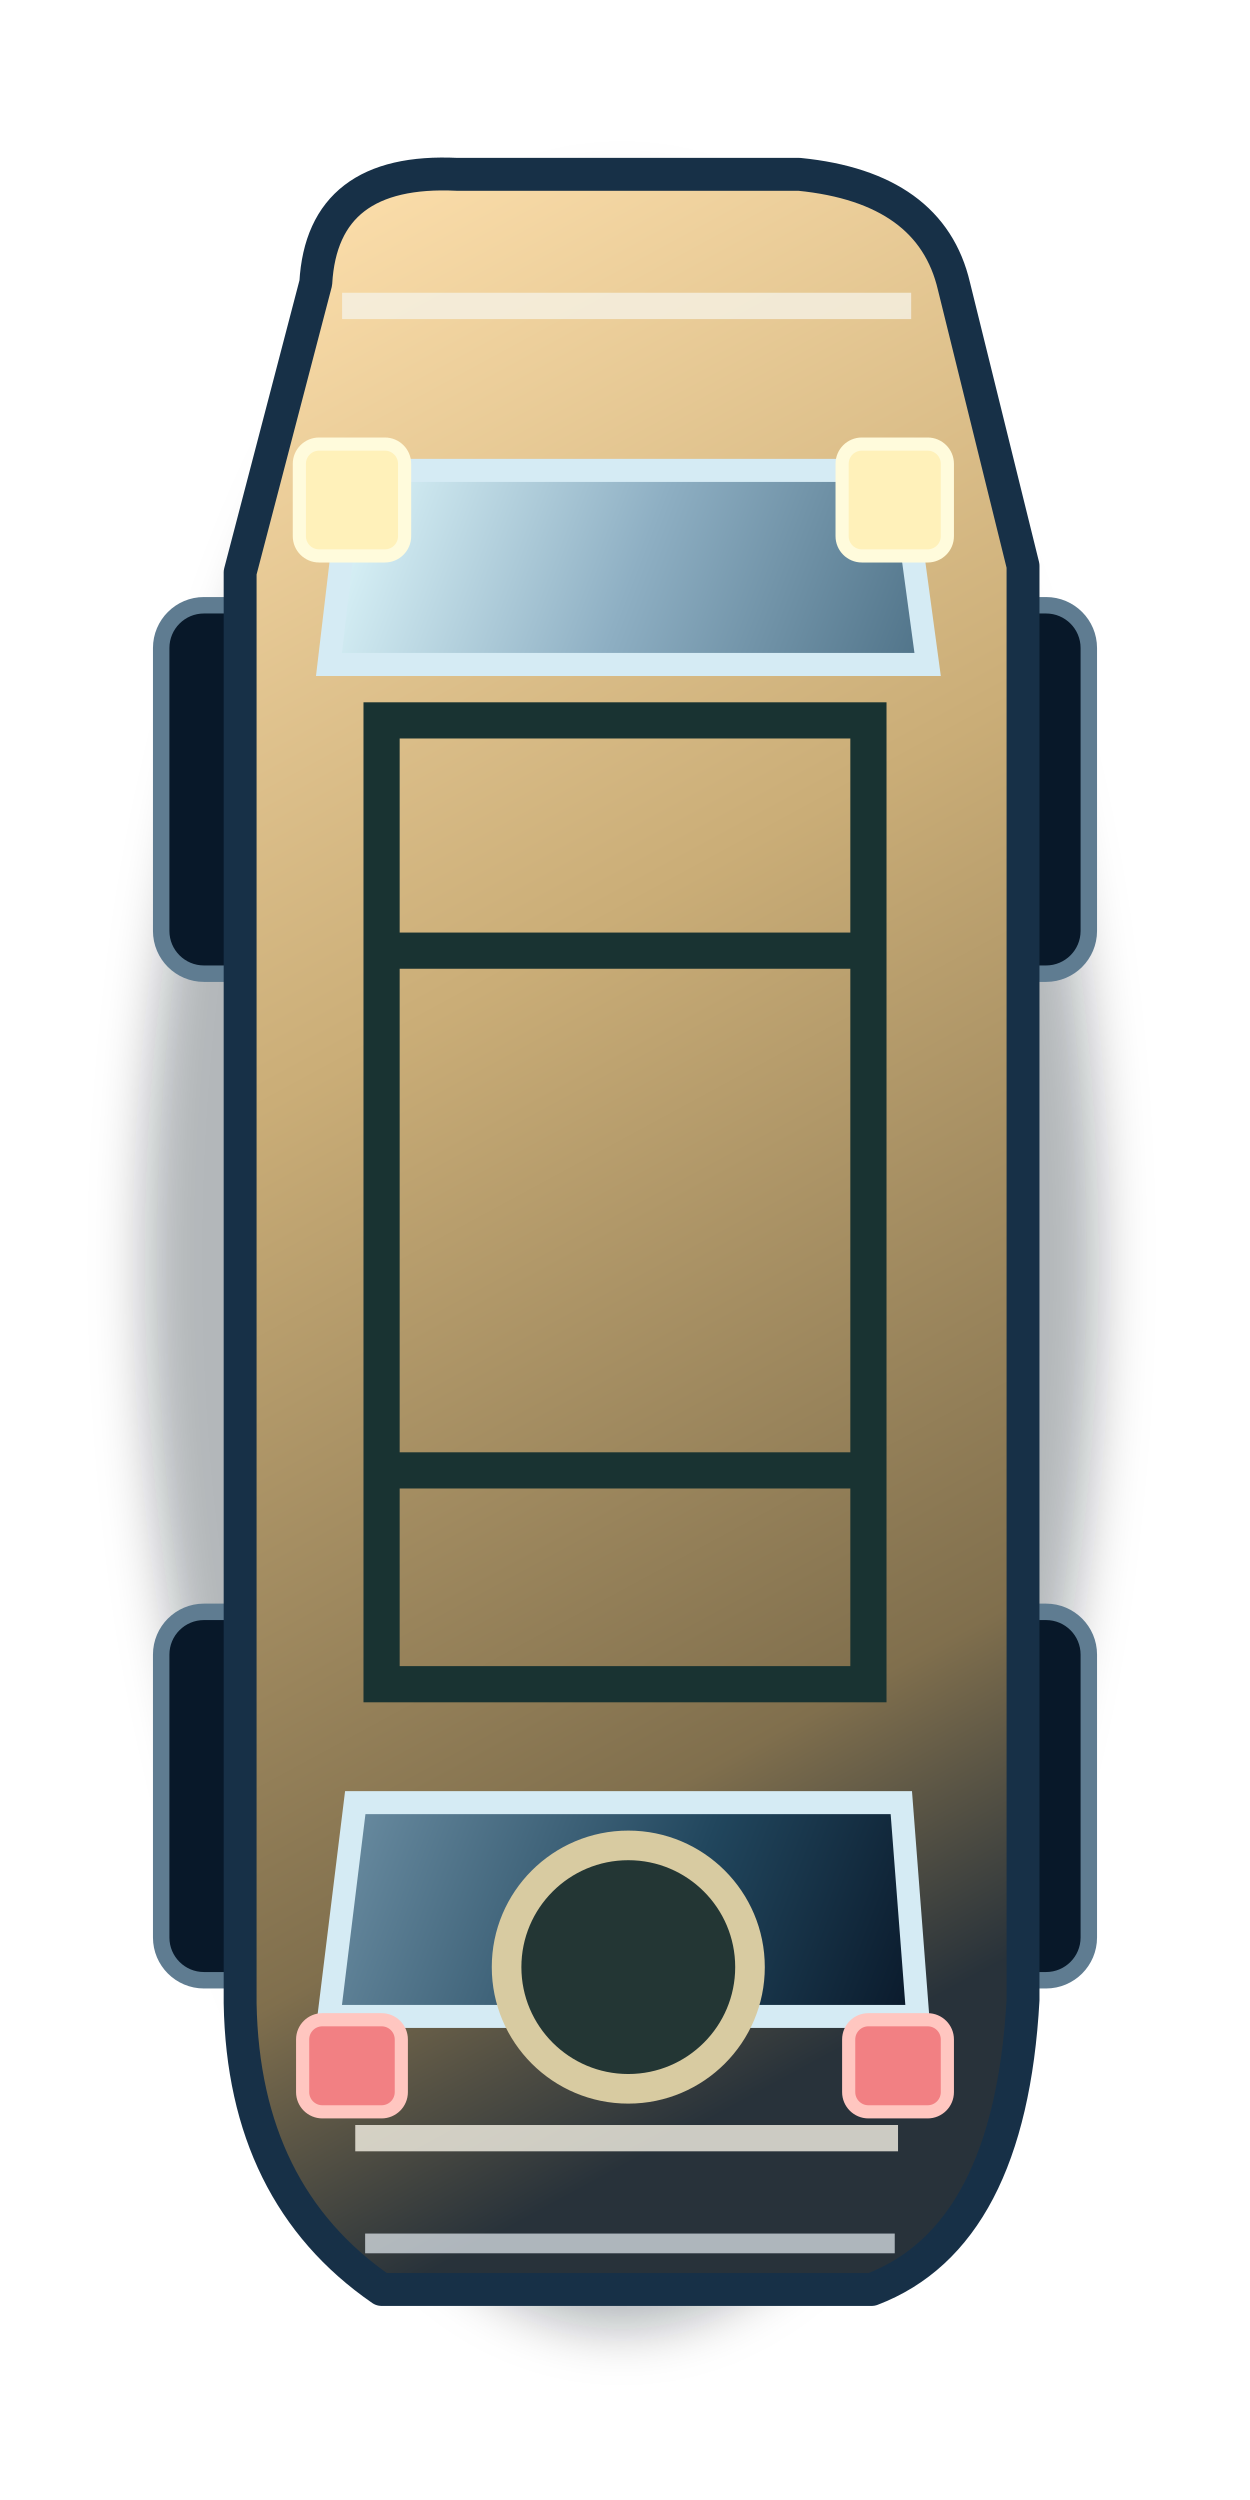
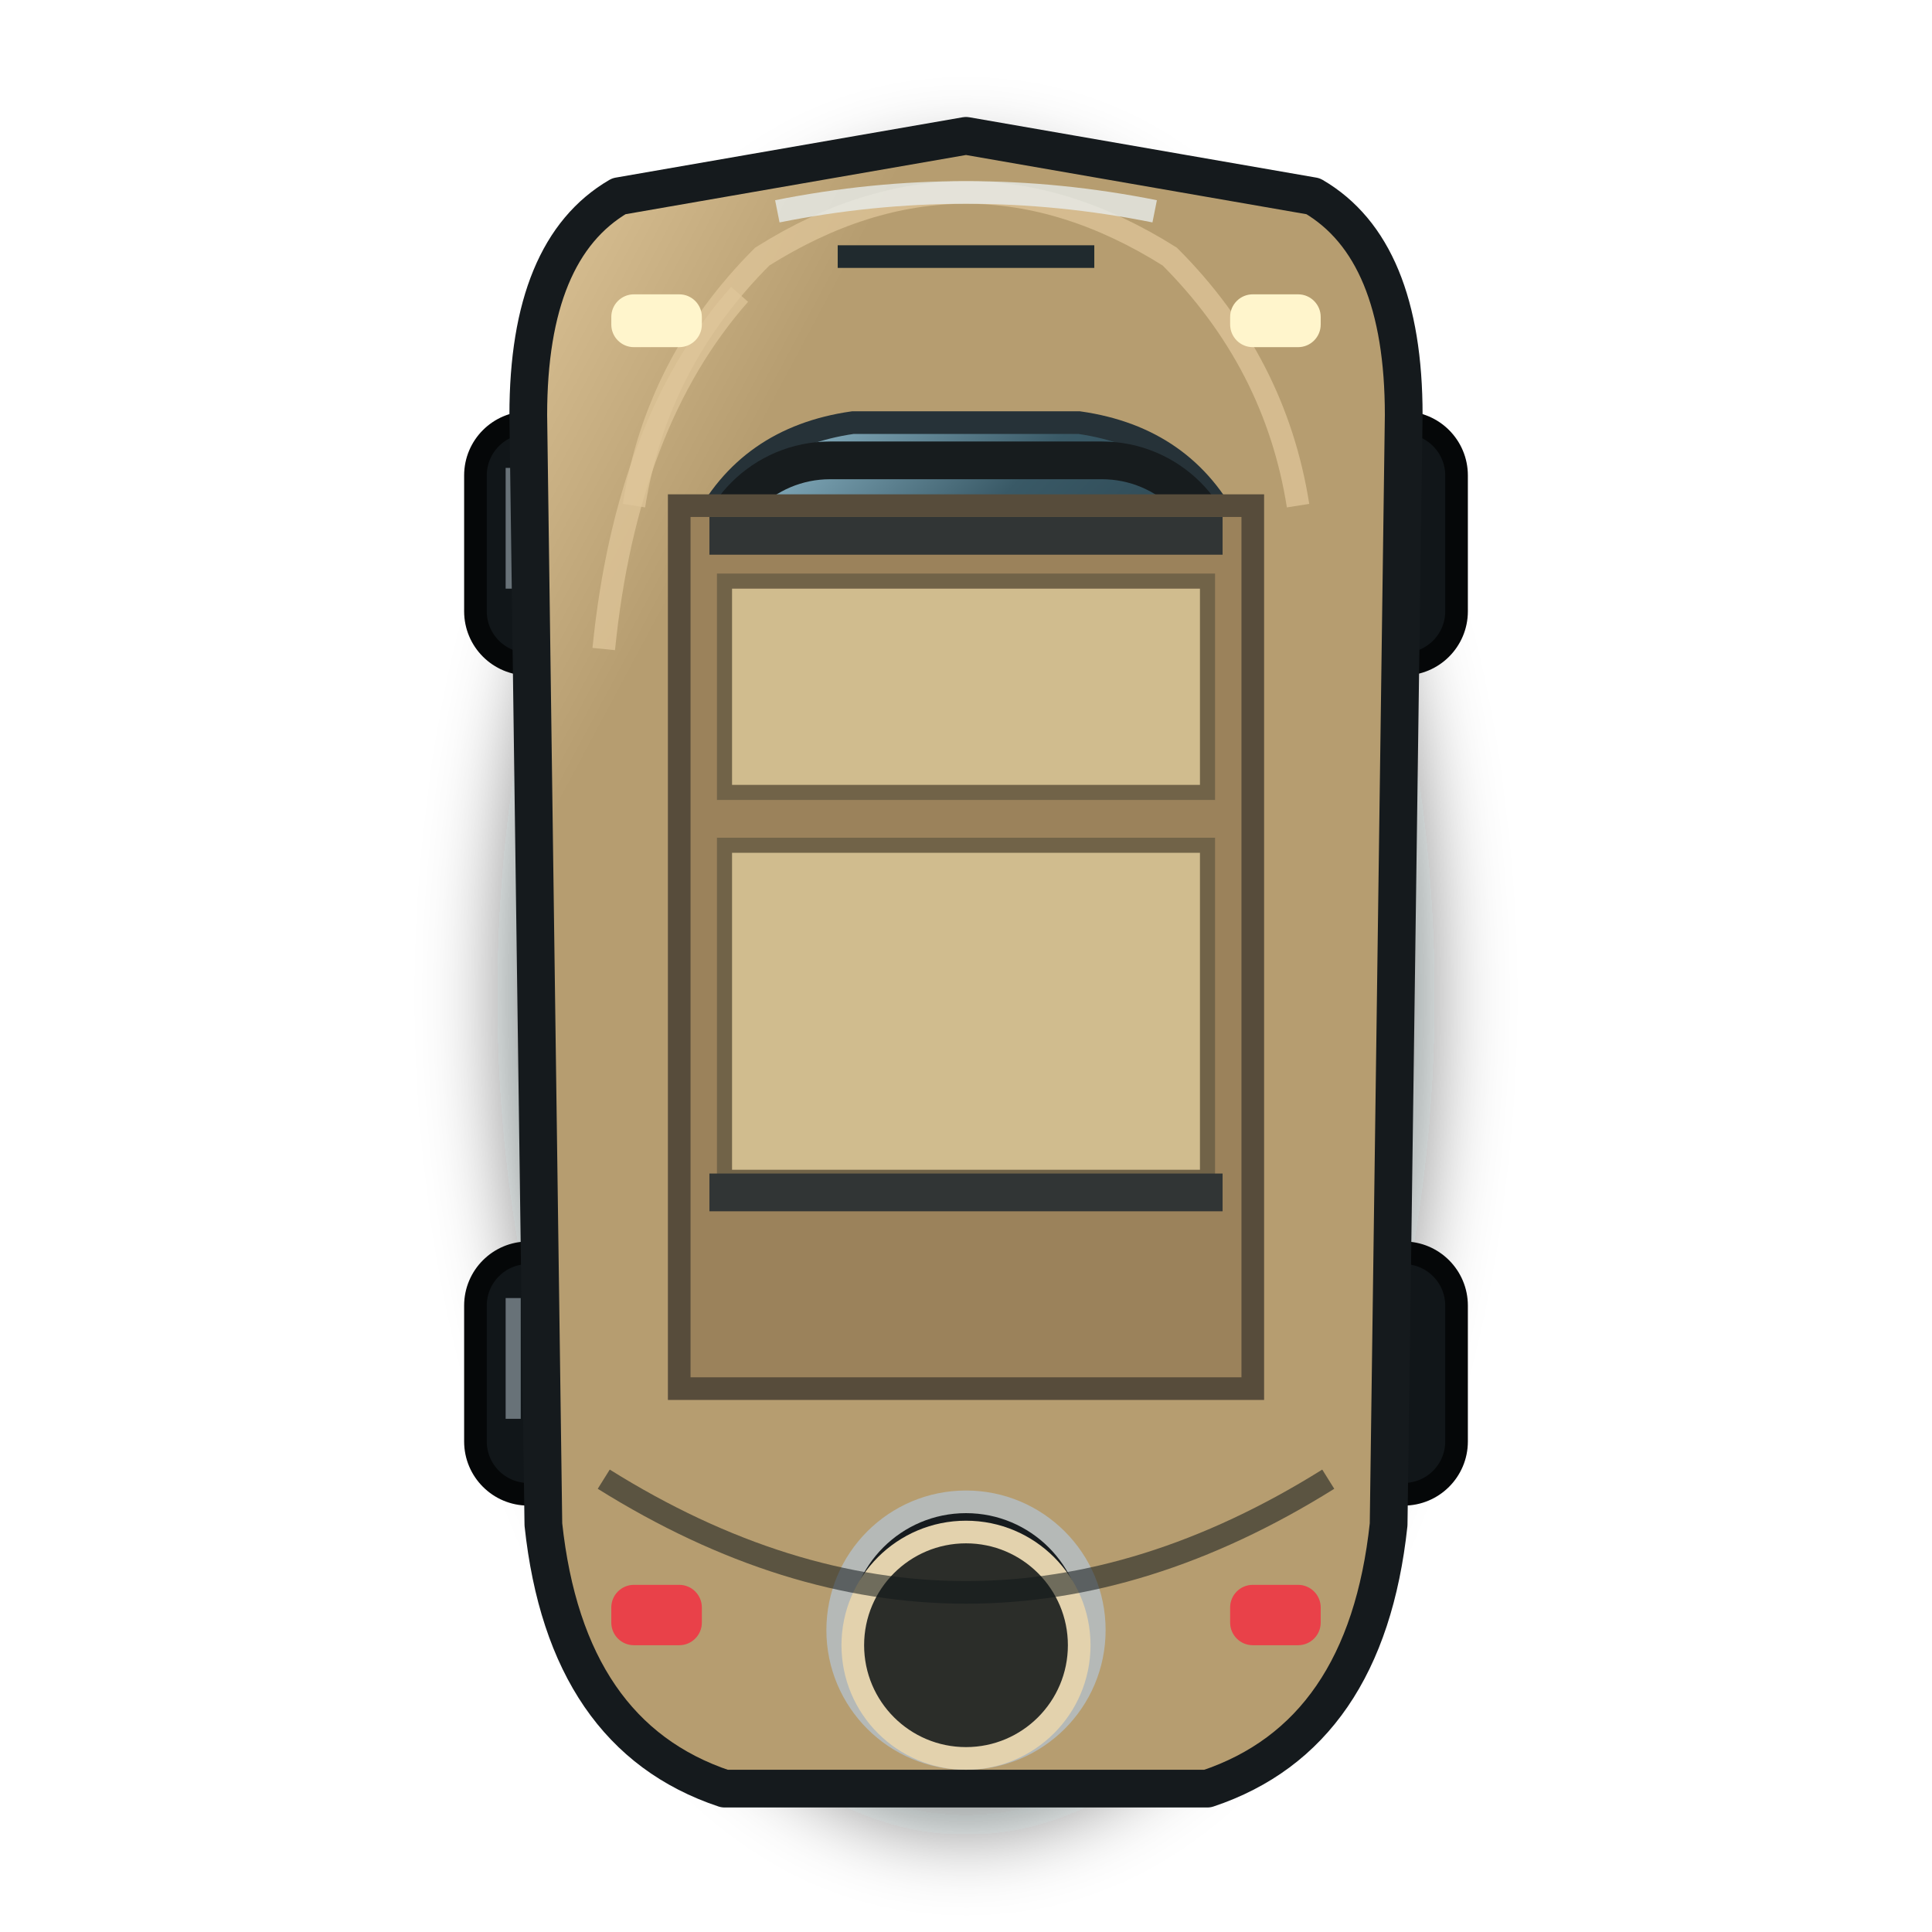
- <svg xmlns="http://www.w3.org/2000/svg" width="380" height="760" viewBox="0 0 380 760" role="img" aria-label="Karoo Ranger roof sprite">
+ <svg xmlns="http://www.w3.org/2000/svg" width="256" height="256" viewBox="0 0 256 256" role="img" aria-label="Top-down view of Sand Safari 4x4">
  <defs>
-     <linearGradient id="paint" x1="0" y1="0" x2=".2" y2="1">
-       <stop stop-color="#ffe1ae" />
-       <stop offset=".43" stop-color="#caad77" />
-       <stop offset=".84" stop-color="#806f4d" />
-       <stop offset="1" stop-color="#28323a" />
+     <linearGradient id="paint" x1="0" y1="0" x2="1" y2="1">
+       <stop stop-color="#dfc699" />
+       <stop offset=".22" stop-color="#b69d70" />
+       <stop offset=".78" stop-color="#b69d70" />
+       <stop offset="1" stop-color="#b69d70" />
    </linearGradient>
    <linearGradient id="glass" x1="0" y1="0" x2="1" y2="1">
-       <stop stop-color="#e4fcff" />
-       <stop offset=".29" stop-color="#8eafc3" />
-       <stop offset=".76" stop-color="#21465d" />
-       <stop offset="1" stop-color="#081627" />
+       <stop stop-color="#a8d5e8" />
+       <stop offset=".35" stop-color="#395966" />
+       <stop offset="1" stop-color="#152128" />
    </linearGradient>
-     <linearGradient id="metal" x1="0" y1="0" x2="1" y2="1">
-       <stop stop-color="#f7fdff" />
-       <stop offset=".44" stop-color="#99afbc" />
-       <stop offset="1" stop-color="#33495e" />
-     </linearGradient>
-     <filter id="shadow">
-       <feGaussianBlur stdDeviation="8" />
+     <filter id="shadow" x="-.3" y="-.15" width="1.6" height="1.5">
+       <feGaussianBlur stdDeviation="5" />
    </filter>
  </defs>
-   <ellipse cx="189" cy="384" rx="145" ry="324" fill="#030b18" opacity=".3" filter="url(#shadow)" />
-   <rect x="49" y="184" width="44" height="112" rx="13" fill="#081829" stroke="#5f7c91" stroke-width="5" />
-   <rect x="287" y="184" width="44" height="112" rx="13" fill="#081829" stroke="#5f7c91" stroke-width="5" />
-   <rect x="49" y="490" width="44" height="112" rx="13" fill="#081829" stroke="#5f7c91" stroke-width="5" />
-   <rect x="287" y="490" width="44" height="112" rx="13" fill="#081829" stroke="#5f7c91" stroke-width="5" />
-   <path d="M96 86Q98 51 139 53H243Q283 57 290 87L311 172V608Q307 680 265 696H116Q74 667 73 609V174Z" fill="url(#paint)" stroke="#173047" stroke-width="10" stroke-linejoin="round" />
-   <path d="M107 143H274L282 202H100Z M108 548H274L279 613H100Z" fill="url(#glass)" stroke="#d5ebf4" stroke-width="7" />
-   <path d="M116 219H264V512H116Z M114 289H267 M116 447H265" fill="none" stroke="#193332" stroke-width="11" />
-   <circle cx="191" cy="598" r="37" fill="#233634" stroke="#d8cba1" stroke-width="9" />
-   <path d="M104 93H277M108 650H273" stroke="#f5f1e5" stroke-width="8" opacity=".8" />
-   <rect x="91" y="135" width="32" height="34" rx="6" fill="#fff1ba" stroke="#fffbdc" stroke-width="4" />
-   <rect x="256" y="135" width="32" height="34" rx="6" fill="#fff1ba" stroke="#fffbdc" stroke-width="4" />
-   <rect x="92" y="614" width="30" height="28" rx="6" fill="#f28083" stroke="#ffc6c0" stroke-width="4" />
-   <rect x="258" y="614" width="30" height="28" rx="6" fill="#f28083" stroke="#ffc6c0" stroke-width="4" />
-   <path d="M111 682H272" stroke="#e7eef4" stroke-width="6" opacity=".7" />
+   <g transform="rotate(0 128 128)">
+     <ellipse cx="128" cy="132" rx="62" ry="111" fill="#03070a" opacity=".42" filter="url(#shadow)" />
+     <rect x="63" y="56" width="18" height="32" rx="7" fill="#111619" stroke="#050708" stroke-width="3" />
+     <path d="M68 62 V78" stroke="#687278" stroke-width="2" />
+     <rect x="175" y="56" width="18" height="32" rx="7" fill="#111619" stroke="#050708" stroke-width="3" />
+     <path d="M180 62 V78" stroke="#687278" stroke-width="2" />
+     <rect x="63" y="166" width="18" height="32" rx="7" fill="#111619" stroke="#050708" stroke-width="3" />
+     <path d="M68 172 V188" stroke="#687278" stroke-width="2" />
+     <rect x="175" y="166" width="18" height="32" rx="7" fill="#111619" stroke="#050708" stroke-width="3" />
+     <path d="M180 172 V188" stroke="#687278" stroke-width="2" />
+     <path d="M128 18 L174 26 Q186 33 186 55 L184 202 Q181 230 160 237 L96 237 Q75 230 72 202 L70 55 Q70 33 82 26Z" fill="url(#paint)" stroke="#151a1d" stroke-width="5" stroke-linejoin="round" />
+     <path d="M84 67 Q87 48 101 34 Q128 17 155 34 Q169 48 172 67" fill="none" stroke="#dfc699" stroke-width="3" opacity=".75" />
+     <path d="M103 28 Q128 23 153 28" fill="none" stroke="#e7eceb" stroke-width="3" opacity=".8" />
+     <path d="M111 34 H145" stroke="#202a2e" stroke-width="3" />
+     <path d="M93 70 Q99 58 113 56 H143 Q157 58 163 70 L165 129 H91Z" fill="url(#glass)" stroke="#263238" stroke-width="3" />
+     <path d="M96 79 H160 V114 H96Z" fill="#16272e" stroke="#91a8b1" stroke-width="2" />
+     <path d="M96 121 H160" stroke="#60737a" stroke-width="3" />
+     <path d="M91 112 H165 M91 151 H165" stroke="#172127" stroke-width="2" opacity=".6" />
+     <path d="M90 128 H99 M157 128 H166" stroke="#d8e2e4" stroke-width="2" />
+     <path d="M80 86 Q83 56 98 39" fill="none" stroke="#dfc699" stroke-width="3" opacity=".75" />
+     <rect x="94" y="61" width="68" height="98" rx="16" fill="none" stroke="#171c1e" stroke-width="5" />
+     <circle cx="128" cy="216" r="17" fill="#161b1e" stroke="#b5b9b7" stroke-width="3" />
+     <circle cx="128" cy="216" r="8" fill="#434a4c" />
+     <path d="M95 69 H161 M95 152 H161" stroke="#dfc699" stroke-width="3" />
+     <path d="M90 67 H166 V184 H90Z" fill="#9b825b" stroke="#574c3b" stroke-width="3" />
+     <path d="M96 77 H160 V105 H96Z M96 112 H160 V156 H96Z" fill="#d0bc8e" stroke="#716348" stroke-width="2" />
+     <circle cx="128" cy="218" r="15" fill="#2b2d29" stroke="#e3d2ad" stroke-width="3" />
+     <path d="M94 71 H162 M94 158 H162" stroke="#313535" stroke-width="5" />
+     <rect x="81" y="39" width="12" height="7" rx="3" fill="#fff5cc" />
+     <rect x="163" y="39" width="12" height="7" rx="3" fill="#fff5cc" />
+     <rect x="81" y="210" width="12" height="8" rx="3" fill="#e94149" />
+     <rect x="163" y="210" width="12" height="8" rx="3" fill="#e94149" />
+     <path d="M80 196 Q128 226 176 196" fill="none" stroke="#111719" stroke-width="3" opacity=".55" />
+   </g>
</svg>
